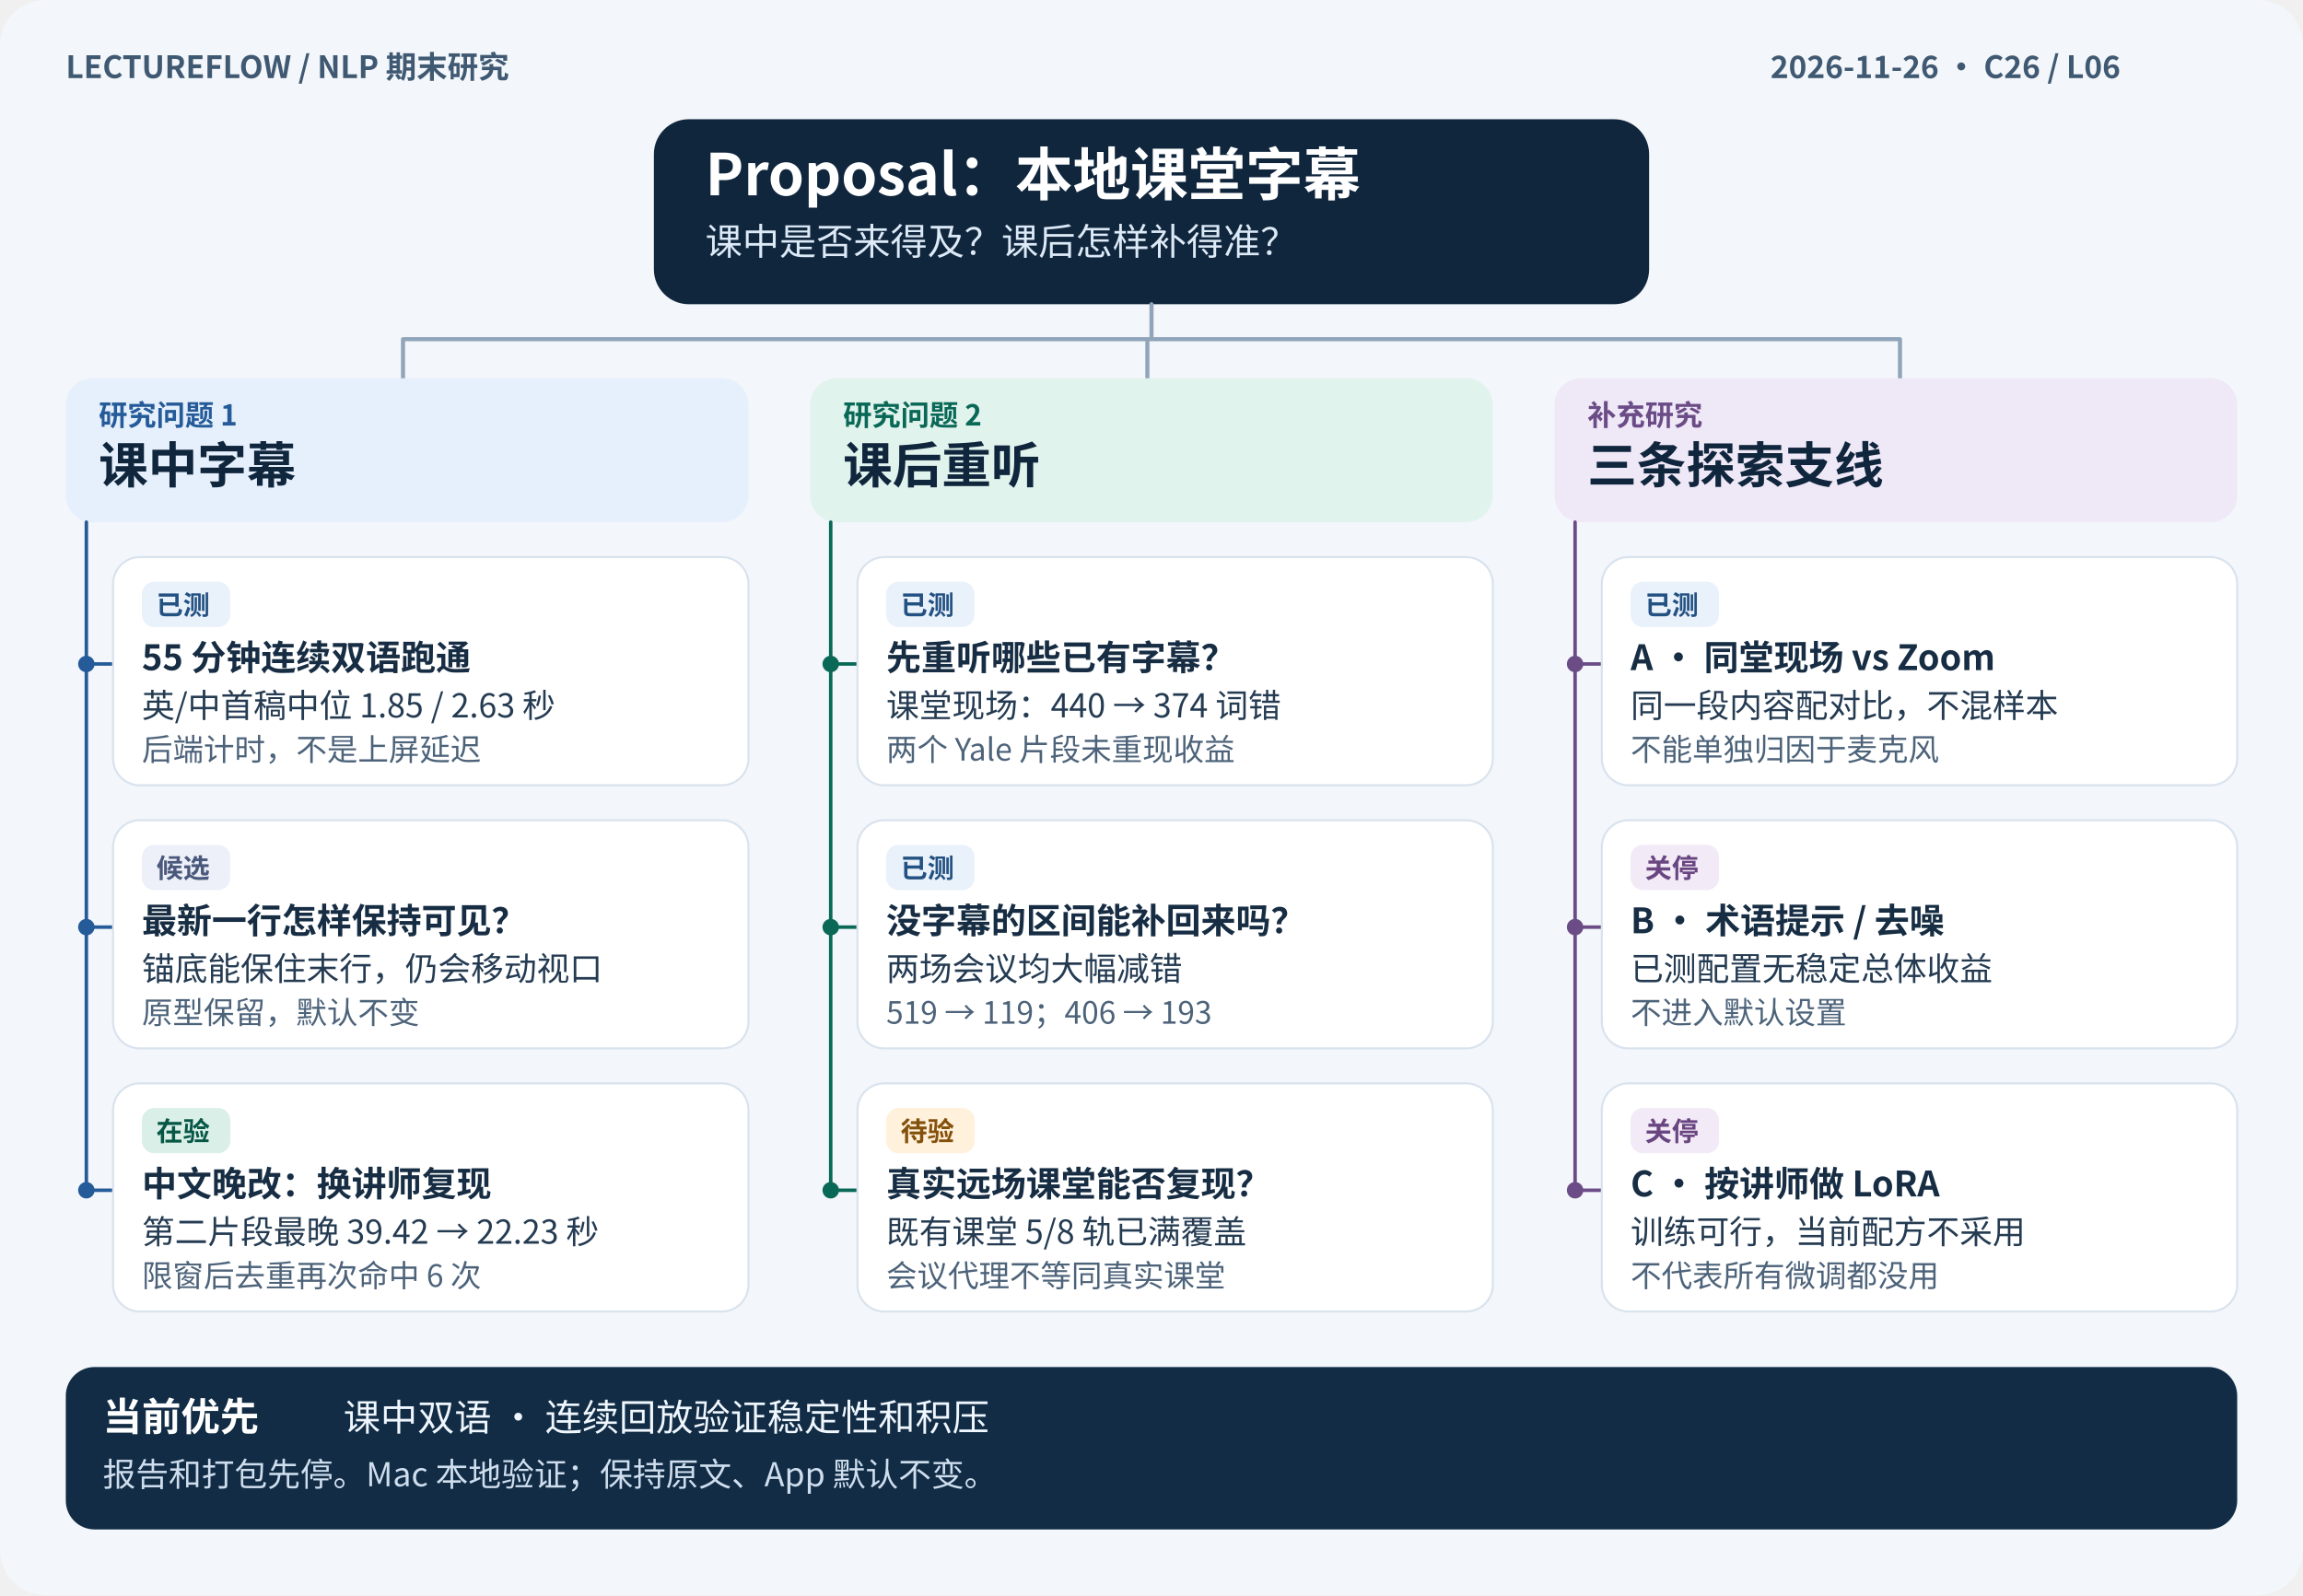
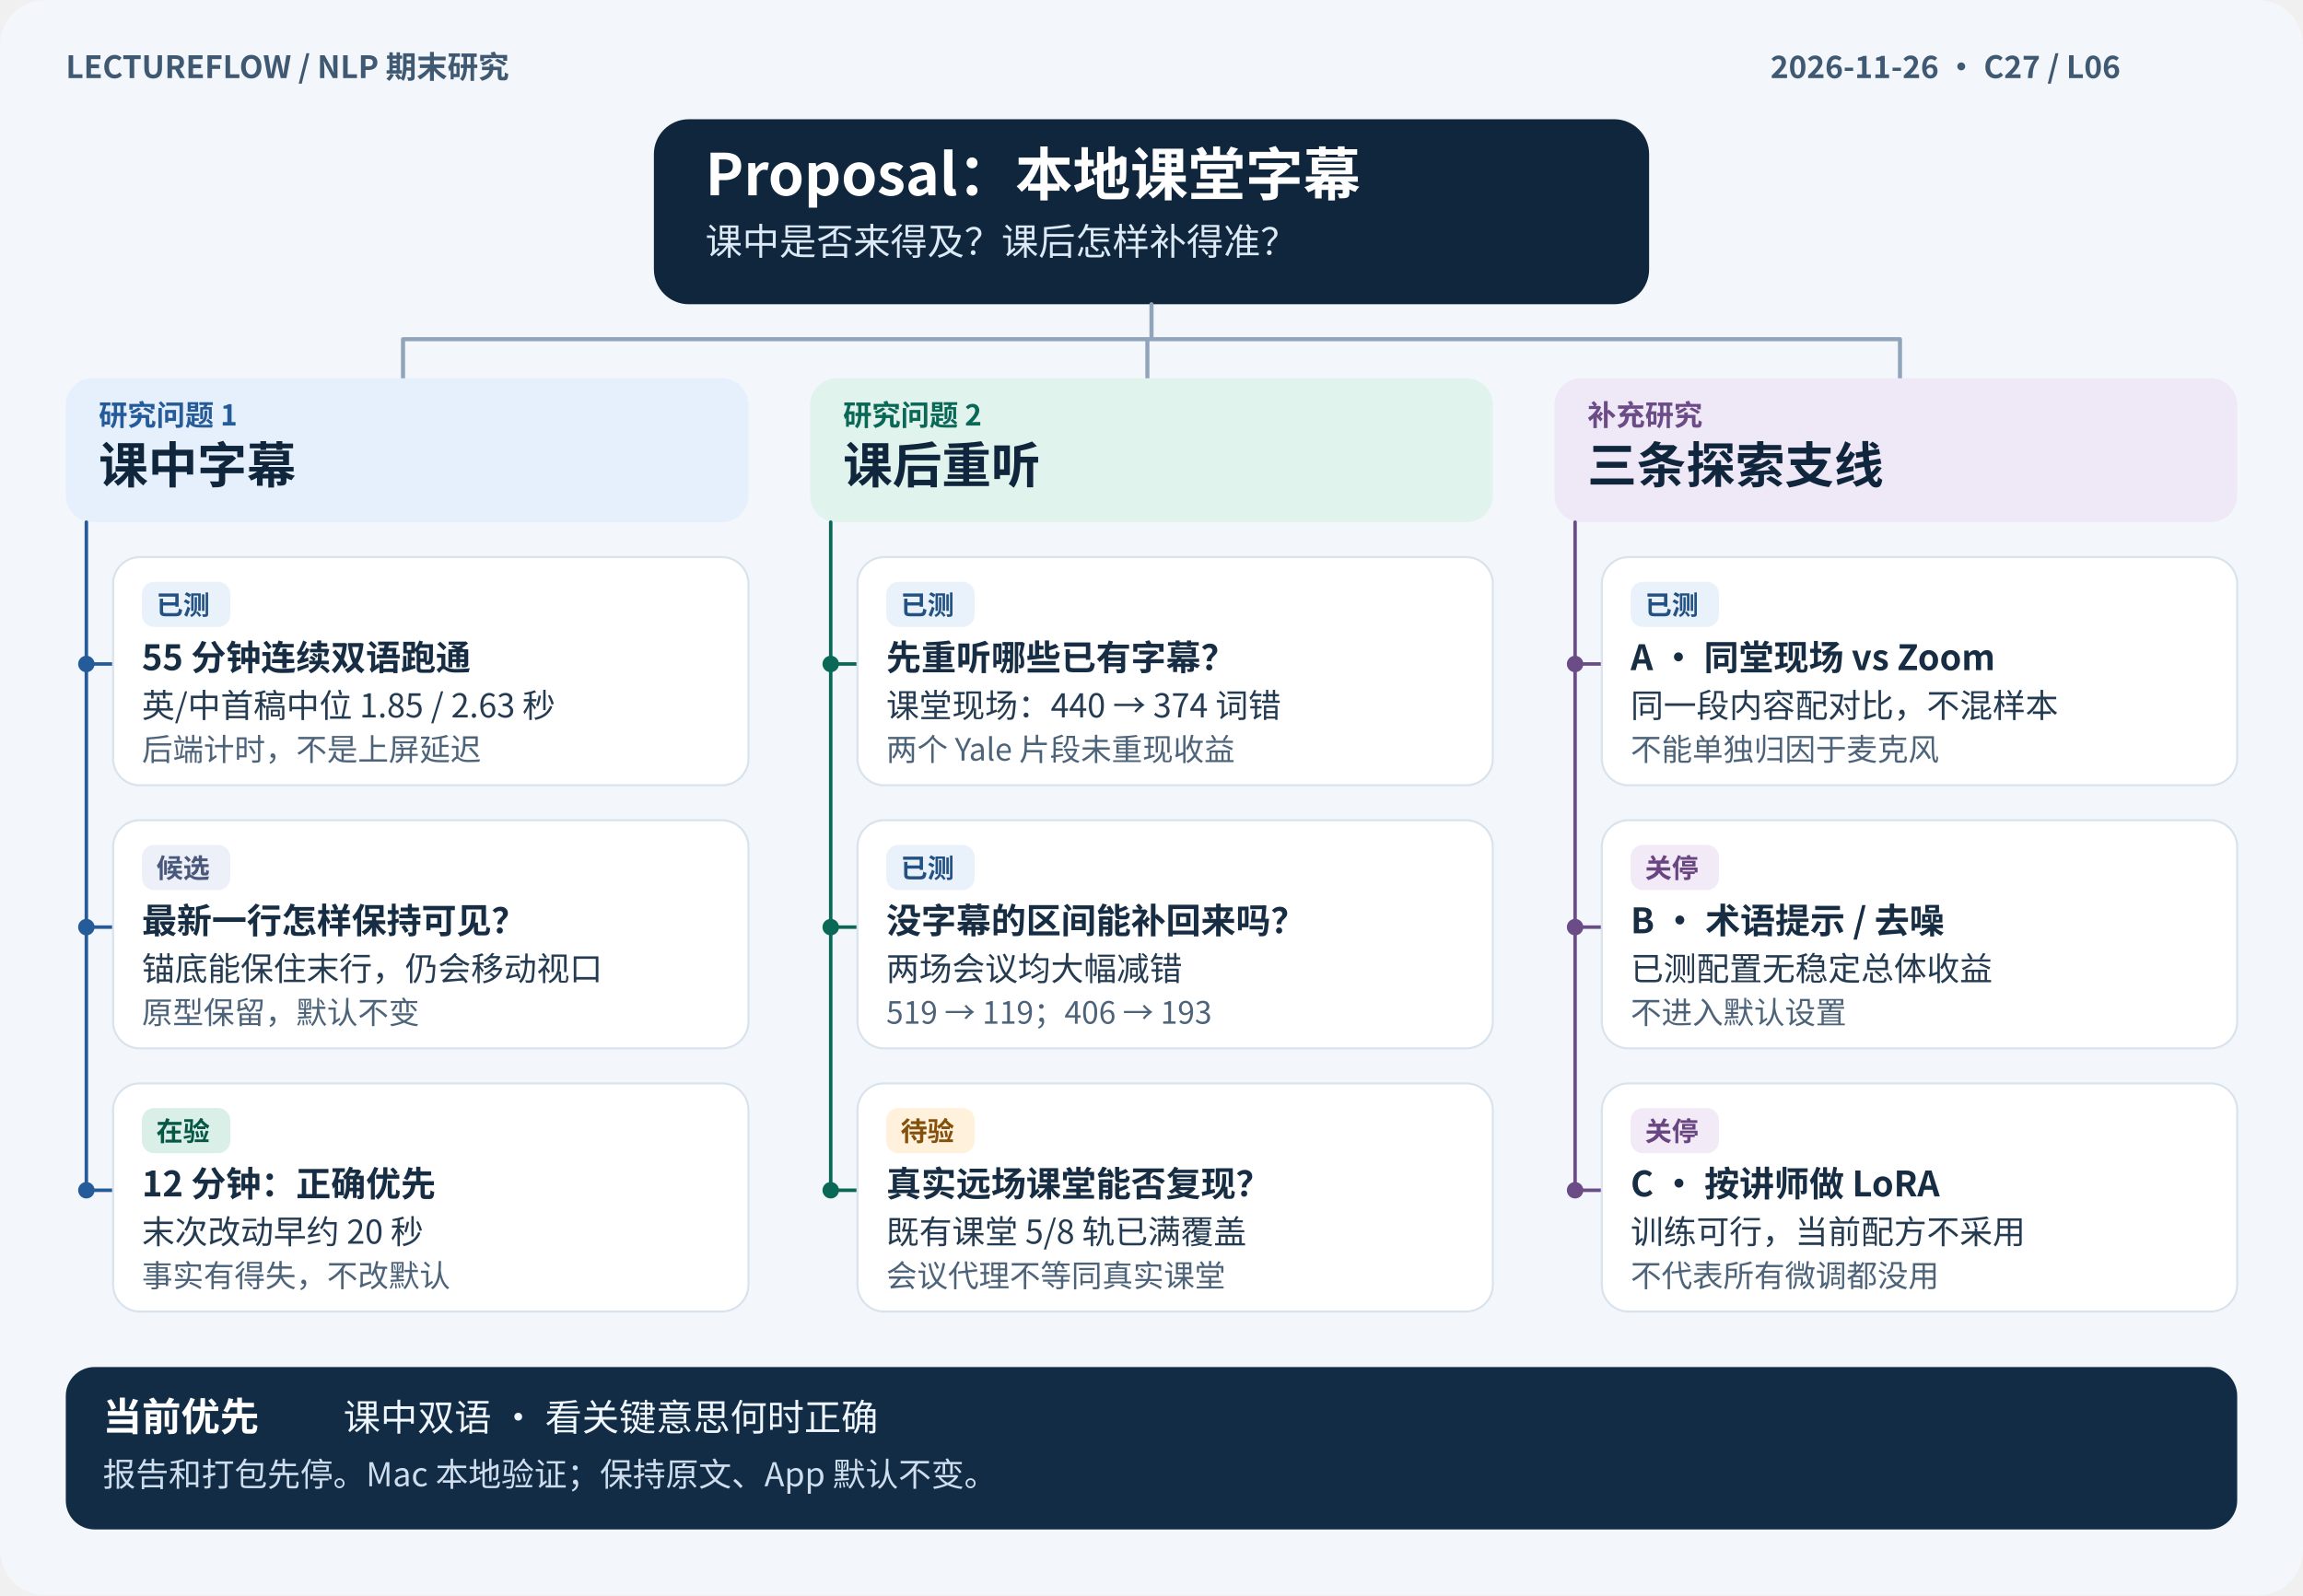
<svg xmlns="http://www.w3.org/2000/svg" width="1120" height="776" viewBox="0 0 1120 776" role="img" aria-labelledby="title desc">
  <g font-family="-apple-system,BlinkMacSystemFont,PingFang SC,Noto Sans CJK SC,Microsoft YaHei,sans-serif">
    <rect x="0" y="0" width="1120" height="776" rx="22" fill="#f3f6fa" stroke="none" />
    <text x="32" y="38" font-size="15" fill="#405972" font-weight="700">LECTUREFLOW   /   NLP 期末研究</text>
-     <text x="861" y="38" font-size="15" fill="#405972" font-weight="600">2026-11-26  ·  C26 / L06</text>
+     <text x="861" y="38" font-size="15" fill="#405972" font-weight="600">2026-11-26  ·  C27 / L06</text>
    <rect x="318" y="58" width="484" height="90" rx="17" fill="#10263d" stroke="none" />
    <text x="343" y="95" font-size="28" fill="#ffffff" font-weight="700">Proposal：本地课堂字幕</text>
    <text x="343" y="124" font-size="18" fill="#dce9f6" font-weight="400">课中是否来得及？课后怎样补得准？</text>
    <path d="M560 148V165 M196 184V165H924V184 M558 165V184" fill="none" stroke="#91a5ba" stroke-width="2" stroke-linecap="round" stroke-linejoin="round" />
    <rect x="32" y="184" width="332" height="70" rx="13" fill="#e6f0fc" stroke="none" />
    <text x="48" y="207" font-size="14" fill="#255b99" font-weight="700">研究问题 1</text>
    <text x="48" y="235" font-size="24" fill="#10263d" font-weight="700">课中字幕</text>
    <path d="M42 254V579" fill="none" stroke="#255b99" stroke-width="1.7" stroke-linecap="round" stroke-linejoin="round" />
    <path d="M42 323H55" fill="none" stroke="#255b99" stroke-width="1.7" stroke-linecap="round" stroke-linejoin="round" />
    <circle cx="42" cy="323" r="4" fill="#255b99" />
    <rect x="55" y="271" width="309" height="111" rx="13" fill="#ffffff" stroke="#d9e3ee" />
    <rect x="69" y="283" width="43" height="22" rx="6" fill="#e9f1fb" stroke="none" />
    <text x="76" y="299" font-size="13" fill="#235181" font-weight="700">已测</text>
    <text x="69" y="326" font-size="17" fill="#172d43" font-weight="700">55 分钟连续双语跑通</text>
    <text x="69" y="349" font-size="16" fill="#243b52" font-weight="500">英/中首稿中位 1.85 / 2.63 秒</text>
    <text x="69" y="370" font-size="15" fill="#4d637a" font-weight="400">后端计时，不是上屏延迟</text>
    <path d="M42 451H55" fill="none" stroke="#255b99" stroke-width="1.7" stroke-linecap="round" stroke-linejoin="round" />
    <circle cx="42" cy="451" r="4" fill="#255b99" />
    <rect x="55" y="399" width="309" height="111" rx="13" fill="#ffffff" stroke="#d9e3ee" />
    <rect x="69" y="411" width="43" height="22" rx="6" fill="#edf0f8" stroke="none" />
    <text x="76" y="427" font-size="13" fill="#4a587c" font-weight="700">候选</text>
    <text x="69" y="454" font-size="17" fill="#172d43" font-weight="700">最新一行怎样保持可见？</text>
    <text x="69" y="477" font-size="16" fill="#243b52" font-weight="500">锚底能保住末行，仍会移动视口</text>
    <text x="69" y="498" font-size="15" fill="#4d637a" font-weight="400">原型保留，默认不变</text>
    <path d="M42 579H55" fill="none" stroke="#255b99" stroke-width="1.7" stroke-linecap="round" stroke-linejoin="round" />
    <circle cx="42" cy="579" r="4" fill="#255b99" />
    <rect x="55" y="527" width="309" height="111" rx="13" fill="#ffffff" stroke="#d9e3ee" />
    <rect x="69" y="539" width="43" height="22" rx="6" fill="#daefe8" stroke="none" />
    <text x="76" y="555" font-size="13" fill="#075746" font-weight="700">在验</text>
-     <text x="69" y="582" font-size="17" fill="#172d43" font-weight="700">中文晚改：换讲师复现</text>
-     <text x="69" y="605" font-size="16" fill="#243b52" font-weight="500">第二片段最晚 39.42 → 22.23 秒</text>
-     <text x="69" y="626" font-size="15" fill="#4d637a" font-weight="400">限窗后去重再次命中 6 次</text>
+     <text x="69" y="582" font-size="17" fill="#172d43" font-weight="700">12 分钟：正确优先</text>
+     <text x="69" y="605" font-size="16" fill="#243b52" font-weight="500">末次改动早约 20 秒</text>
+     <text x="69" y="626" font-size="15" fill="#4d637a" font-weight="400">事实有得失，不改默认</text>
    <rect x="394" y="184" width="332" height="70" rx="13" fill="#e1f3ed" stroke="none" />
    <text x="410" y="207" font-size="14" fill="#096856" font-weight="700">研究问题 2</text>
    <text x="410" y="235" font-size="24" fill="#10263d" font-weight="700">课后重听</text>
    <path d="M404 254V579" fill="none" stroke="#096856" stroke-width="1.7" stroke-linecap="round" stroke-linejoin="round" />
    <path d="M404 323H417" fill="none" stroke="#096856" stroke-width="1.7" stroke-linecap="round" stroke-linejoin="round" />
    <circle cx="404" cy="323" r="4" fill="#096856" />
    <rect x="417" y="271" width="309" height="111" rx="13" fill="#ffffff" stroke="#d9e3ee" />
    <rect x="431" y="283" width="43" height="22" rx="6" fill="#e9f1fb" stroke="none" />
    <text x="438" y="299" font-size="13" fill="#235181" font-weight="700">已测</text>
    <text x="431" y="326" font-size="17" fill="#172d43" font-weight="700">先重听哪些已有字幕？</text>
    <text x="431" y="349" font-size="16" fill="#243b52" font-weight="500">课堂现场：440 → 374 词错</text>
    <text x="431" y="370" font-size="15" fill="#4d637a" font-weight="400">两个 Yale 片段未重现收益</text>
    <path d="M404 451H417" fill="none" stroke="#096856" stroke-width="1.7" stroke-linecap="round" stroke-linejoin="round" />
    <circle cx="404" cy="451" r="4" fill="#096856" />
    <rect x="417" y="399" width="309" height="111" rx="13" fill="#ffffff" stroke="#d9e3ee" />
    <rect x="431" y="411" width="43" height="22" rx="6" fill="#e9f1fb" stroke="none" />
    <text x="438" y="427" font-size="13" fill="#235181" font-weight="700">已测</text>
    <text x="431" y="454" font-size="17" fill="#172d43" font-weight="700">没字幕的区间能补回来吗？</text>
    <text x="431" y="477" font-size="16" fill="#243b52" font-weight="500">两场会议均大幅减错</text>
    <text x="431" y="498" font-size="15" fill="#4d637a" font-weight="400">519 → 119；406 → 193</text>
    <path d="M404 579H417" fill="none" stroke="#096856" stroke-width="1.7" stroke-linecap="round" stroke-linejoin="round" />
    <circle cx="404" cy="579" r="4" fill="#096856" />
    <rect x="417" y="527" width="309" height="111" rx="13" fill="#ffffff" stroke="#d9e3ee" />
    <rect x="431" y="539" width="43" height="22" rx="6" fill="#fff1db" stroke="none" />
    <text x="438" y="555" font-size="13" fill="#84510c" font-weight="700">待验</text>
    <text x="431" y="582" font-size="17" fill="#172d43" font-weight="700">真实远场课堂能否复现？</text>
    <text x="431" y="605" font-size="16" fill="#243b52" font-weight="500">既有课堂 5/8 轨已满覆盖</text>
    <text x="431" y="626" font-size="15" fill="#4d637a" font-weight="400">会议代理不等同真实课堂</text>
    <rect x="756" y="184" width="332" height="70" rx="13" fill="#efe8f7" stroke="none" />
    <text x="772" y="207" font-size="14" fill="#6b4c87" font-weight="700">补充研究</text>
    <text x="772" y="235" font-size="24" fill="#10263d" font-weight="700">三条探索支线</text>
    <path d="M766 254V579" fill="none" stroke="#6b4c87" stroke-width="1.7" stroke-linecap="round" stroke-linejoin="round" />
    <path d="M766 323H779" fill="none" stroke="#6b4c87" stroke-width="1.7" stroke-linecap="round" stroke-linejoin="round" />
    <circle cx="766" cy="323" r="4" fill="#6b4c87" />
    <rect x="779" y="271" width="309" height="111" rx="13" fill="#ffffff" stroke="#d9e3ee" />
    <rect x="793" y="283" width="43" height="22" rx="6" fill="#e9f1fb" stroke="none" />
    <text x="800" y="299" font-size="13" fill="#235181" font-weight="700">已测</text>
    <text x="793" y="326" font-size="17" fill="#172d43" font-weight="700">A · 同堂现场 vs Zoom</text>
    <text x="793" y="349" font-size="16" fill="#243b52" font-weight="500">同一段内容配对比，不混样本</text>
    <text x="793" y="370" font-size="15" fill="#4d637a" font-weight="400">不能单独归因于麦克风</text>
    <path d="M766 451H779" fill="none" stroke="#6b4c87" stroke-width="1.7" stroke-linecap="round" stroke-linejoin="round" />
    <circle cx="766" cy="451" r="4" fill="#6b4c87" />
    <rect x="779" y="399" width="309" height="111" rx="13" fill="#ffffff" stroke="#d9e3ee" />
    <rect x="793" y="411" width="43" height="22" rx="6" fill="#f2eaf6" stroke="none" />
    <text x="800" y="427" font-size="13" fill="#694581" font-weight="700">关停</text>
    <text x="793" y="454" font-size="17" fill="#172d43" font-weight="700">B · 术语提示 / 去噪</text>
    <text x="793" y="477" font-size="16" fill="#243b52" font-weight="500">已测配置无稳定总体收益</text>
    <text x="793" y="498" font-size="15" fill="#4d637a" font-weight="400">不进入默认设置</text>
    <path d="M766 579H779" fill="none" stroke="#6b4c87" stroke-width="1.7" stroke-linecap="round" stroke-linejoin="round" />
    <circle cx="766" cy="579" r="4" fill="#6b4c87" />
    <rect x="779" y="527" width="309" height="111" rx="13" fill="#ffffff" stroke="#d9e3ee" />
    <rect x="793" y="539" width="43" height="22" rx="6" fill="#f2eaf6" stroke="none" />
    <text x="800" y="555" font-size="13" fill="#694581" font-weight="700">关停</text>
    <text x="793" y="582" font-size="17" fill="#172d43" font-weight="700">C · 按讲师做 LoRA</text>
    <text x="793" y="605" font-size="16" fill="#243b52" font-weight="500">训练可行，当前配方不采用</text>
    <text x="793" y="626" font-size="15" fill="#4d637a" font-weight="400">不代表所有微调都没用</text>
    <rect x="32" y="665" width="1056" height="79" rx="14" fill="#112c44" stroke="none" />
    <text x="50" y="696" font-size="19" fill="#ffffff" font-weight="700">当前优先</text>
-     <text x="167" y="696" font-size="18" fill="#eff6fe" font-weight="500">课中双语 · 连续回放验证稳定性和积压</text>
+     <text x="167" y="696" font-size="18" fill="#eff6fe" font-weight="500">课中双语 · 看关键意思何时正确</text>
    <text x="50" y="723" font-size="16" fill="#cfdeee" font-weight="400">报告和打包先停。Mac 本地验证；保持原文、App 默认不变。</text>
  </g>
</svg>
